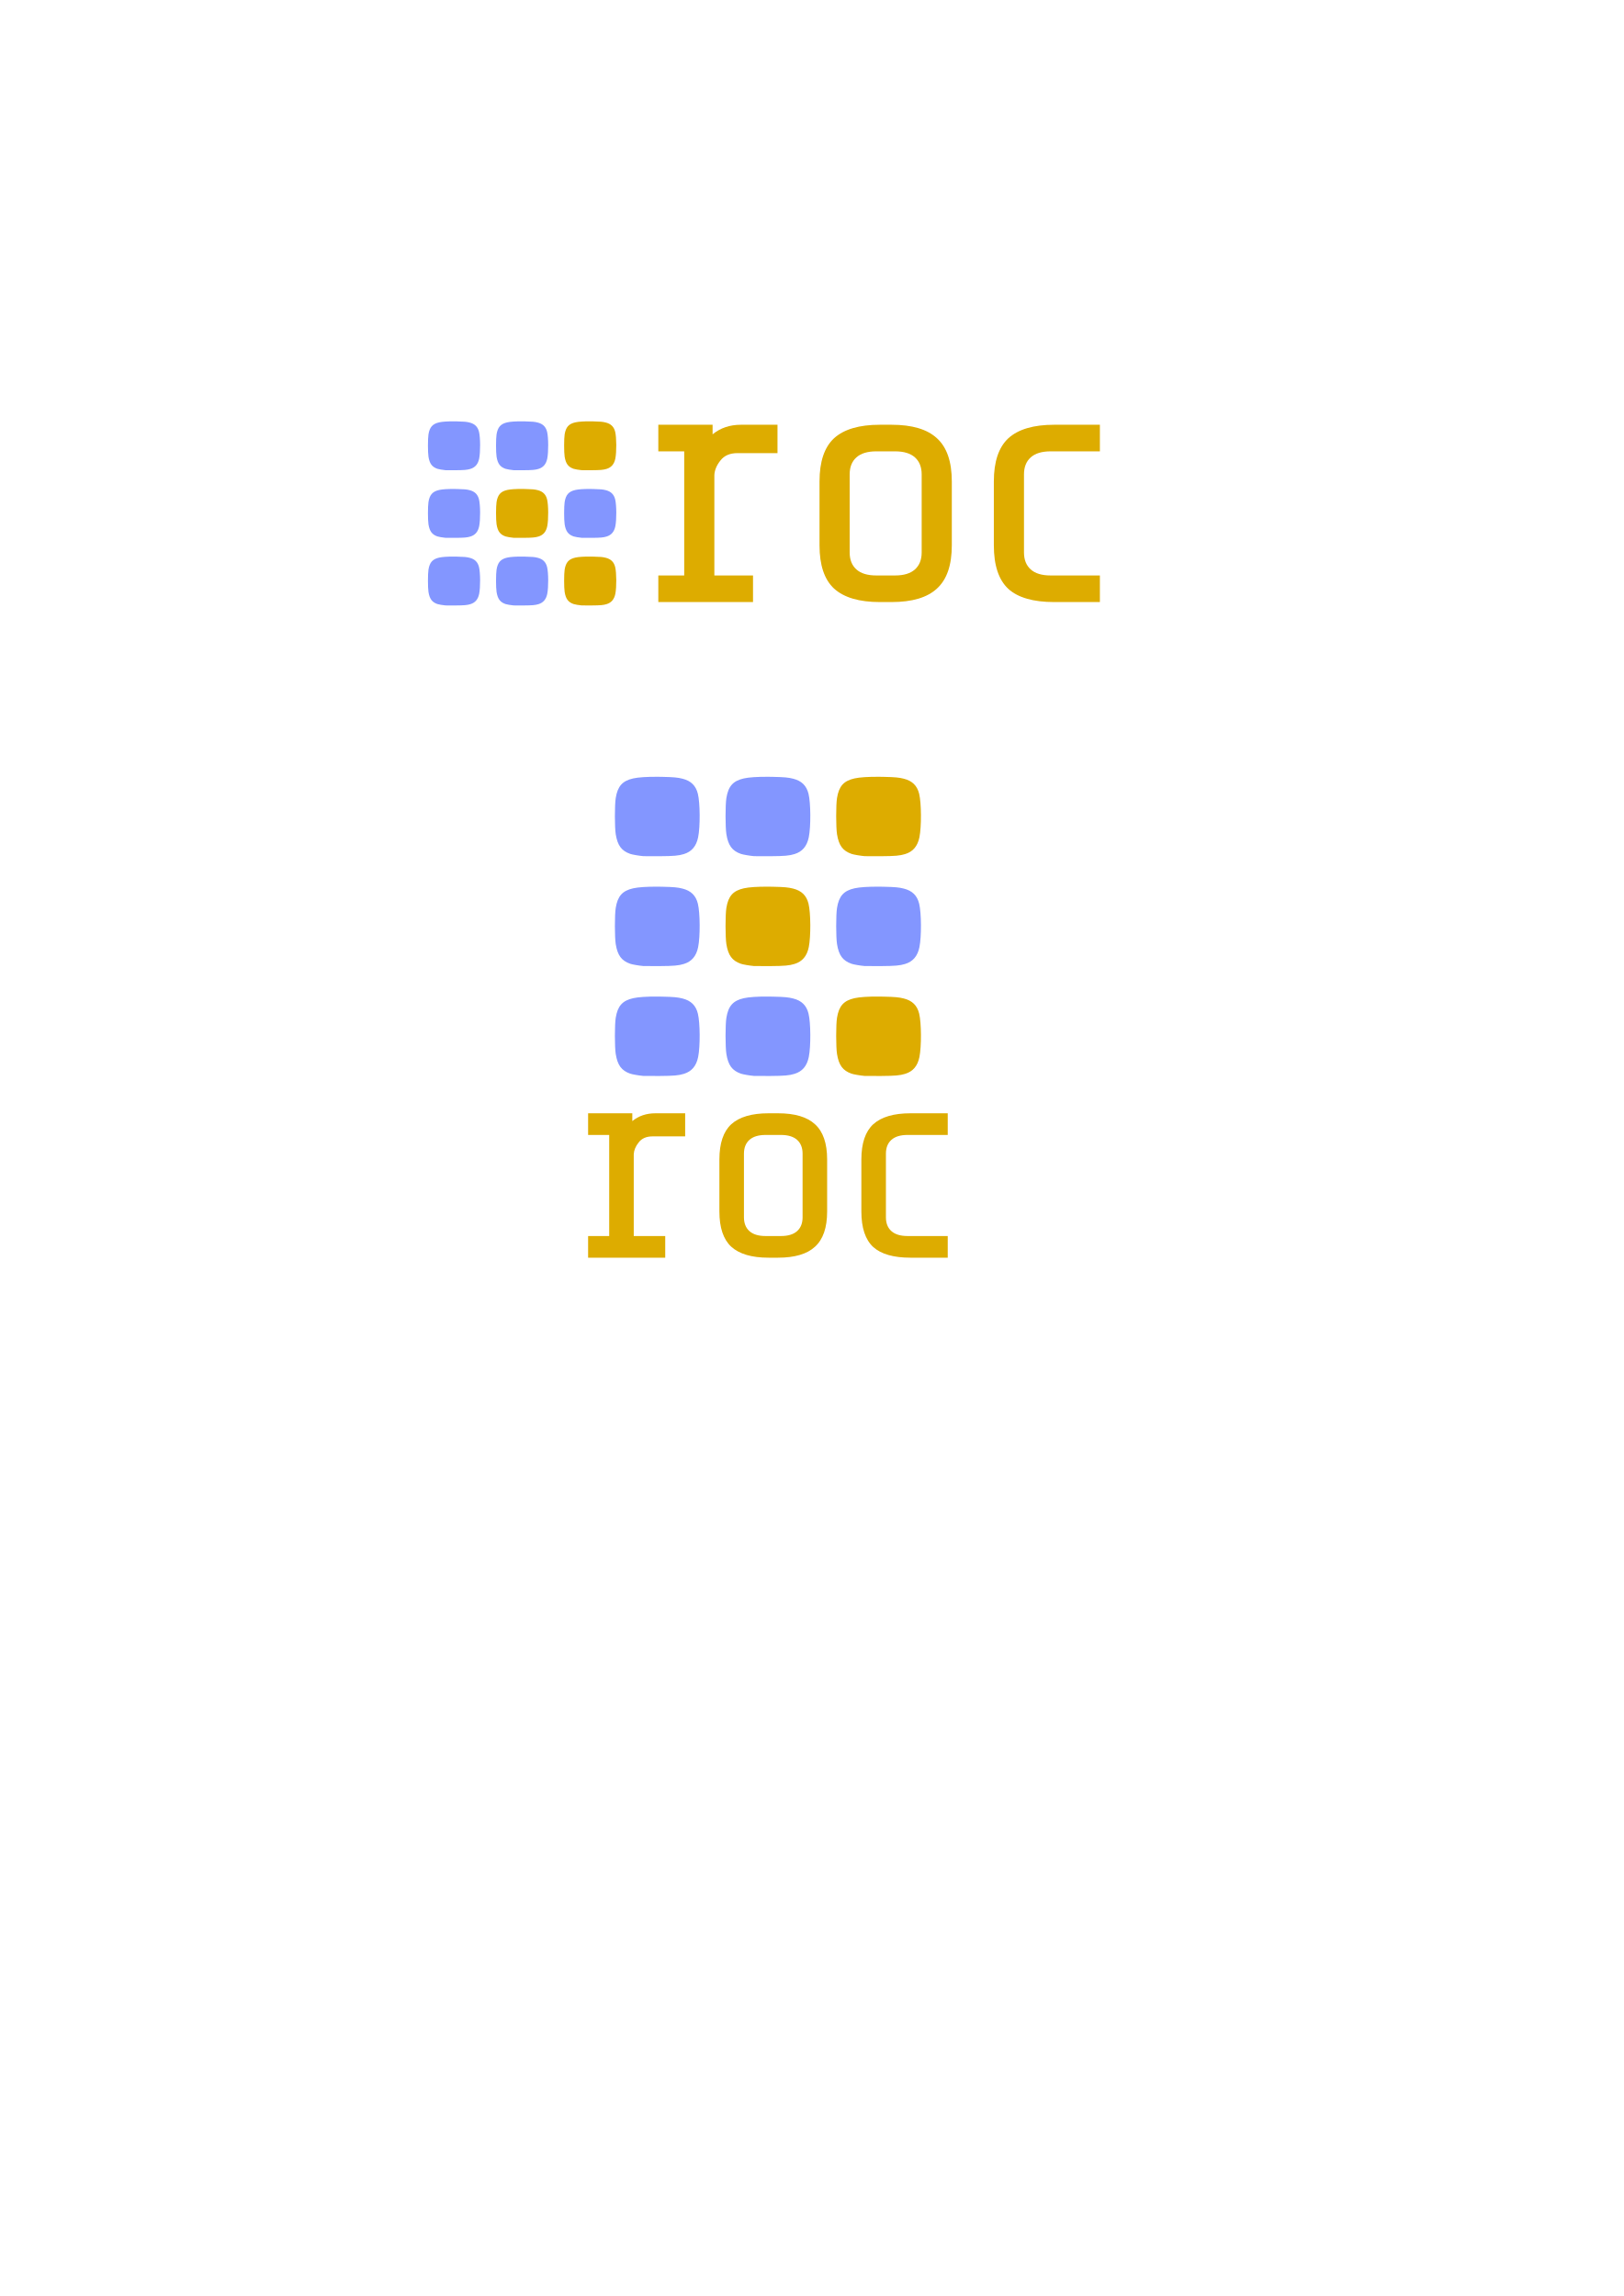
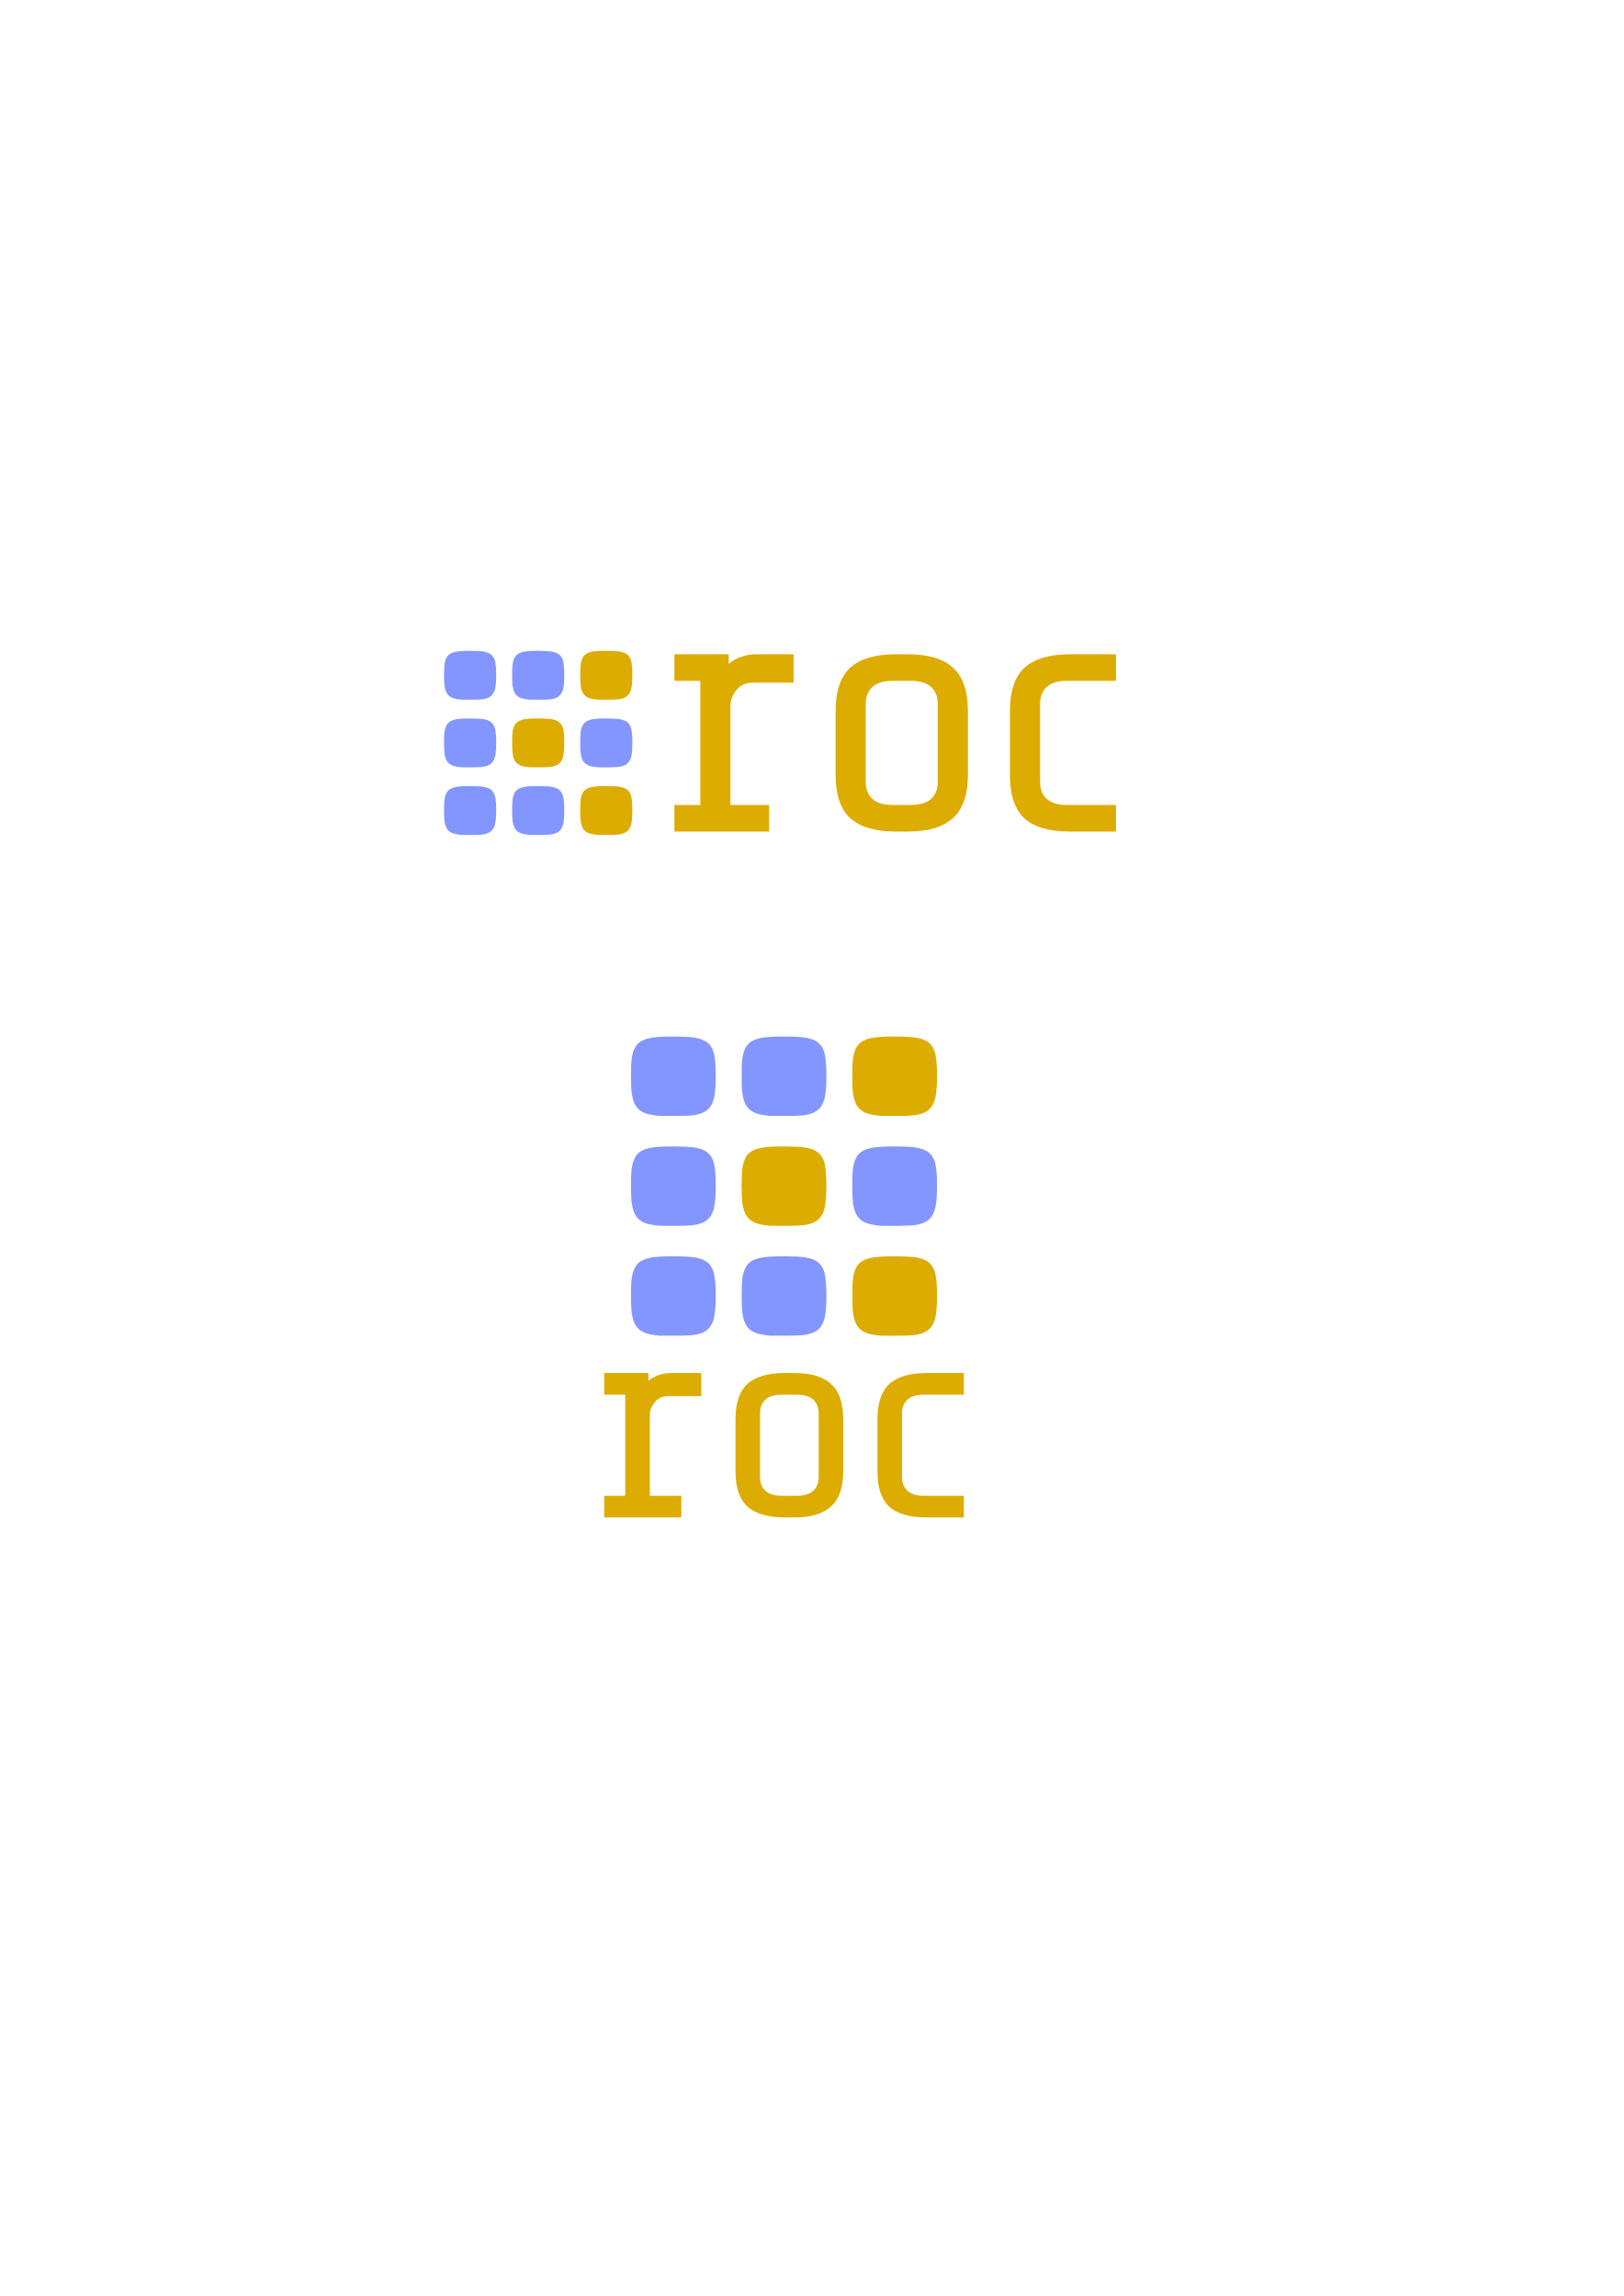
<svg xmlns="http://www.w3.org/2000/svg" width="210mm" height="297mm" viewBox="0 0 210 297" version="1.1" id="svg1" xml:space="preserve">
  <defs id="defs1" />
  <g id="layer1">
    <g id="g4">
      <g id="g3" transform="matrix(1.258121,0,0,1.258121,-38.77099,-21.81391)" />
    </g>
    <g id="g4-4" transform="translate(-58.24741,-38.54793)">
      <g id="g3-9" transform="matrix(1.258121,0,0,1.258121,-38.77099,-21.81391)" />
    </g>
-     <rect style="font-variation-settings:normal;opacity:1;fill:none;fill-opacity:1;stroke:none;stroke-width:0.106;stroke-linecap:butt;stroke-linejoin:miter;stroke-miterlimit:4;stroke-dasharray:none;stroke-dashoffset:0;stroke-opacity:1" id="rect10" width="146.527" height="73.264" x="31.978" y="101.031" ry="0" />
-     <rect style="font-variation-settings:normal;fill:none;fill-opacity:1;stroke:none;stroke-width:0.077;stroke-linecap:butt;stroke-linejoin:miter;stroke-miterlimit:4;stroke-dasharray:none;stroke-dashoffset:0;stroke-opacity:1" id="rect10-2" width="81.57" height="69.772" x="59.142" y="96.699" ry="0" />
-     <g id="g7" transform="translate(22.70587,7.811038)">
+     <rect style="font-variation-settings:normal;opacity:1;fill:none;fill-opacity:1;stroke:none;stroke-width:0.106;stroke-linecap:butt;stroke-linejoin:miter;stroke-miterlimit:4;stroke-dasharray:none;stroke-dashoffset:0;stroke-opacity:1" id="rect10" width="146.527" height="73.264" x="34.06" y="128.552" ry="0" />
+     <rect style="font-variation-settings:normal;fill:none;fill-opacity:1;stroke:none;stroke-width:0.077;stroke-linecap:butt;stroke-linejoin:miter;stroke-miterlimit:4;stroke-dasharray:none;stroke-dashoffset:0;stroke-opacity:1" id="rect10-2" width="81.57" height="69.772" x="61.223" y="130.298" ry="0" />
+     <g id="g7" transform="translate(24.78708,37.498)">
      <g id="g6" transform="translate(-4.776846,-13.25838)">
        <g id="g2" transform="matrix(1.215318,0,0,1.215318,20.9939,-206.7203)" style="fill:#008000">
          <path id="path1-06" style="fill:#ddac00;fill-opacity:1;fill-rule:evenodd" d="m 30.803,219.424 c -0.702,-0.005 -1.262,0.032 -1.594,0.106 -0.708,0.158 -1.021,0.509 -1.147,1.286 -0.073,0.45 -0.073,1.919 4.25e-4,2.371 0.119,0.737 0.377,1.086 0.949,1.288 0.137,0.048 0.563,0.122 0.86,0.148 v 4.3e-4 c 0.068,0.006 0.546,0.007 1.061,0.003 0.947,-0.008 1.236,-0.033 1.587,-0.139 0.515,-0.156 0.819,-0.514 0.938,-1.103 0.141,-0.695 0.131,-2.239 -0.017,-2.845 -0.131,-0.535 -0.451,-0.85 -1.006,-0.99 -0.326,-0.082 -0.557,-0.103 -1.323,-0.121 -0.106,-0.002 -0.209,-0.004 -0.309,-0.005 z m -7.246,7.197 c -0.702,-0.005 -1.262,0.032 -1.594,0.106 -0.708,0.158 -1.021,0.509 -1.147,1.286 -0.073,0.45 -0.072,1.919 8.5e-4,2.371 0.119,0.737 0.377,1.086 0.949,1.288 0.137,0.048 0.563,0.122 0.86,0.148 l -4.25e-4,4.2e-4 c 0.068,0.006 0.546,0.007 1.062,0.003 0.947,-0.008 1.236,-0.033 1.586,-0.139 0.515,-0.156 0.819,-0.514 0.938,-1.103 0.141,-0.696 0.132,-2.239 -0.017,-2.845 -0.131,-0.535 -0.451,-0.85 -1.006,-0.99 -0.326,-0.082 -0.557,-0.103 -1.323,-0.121 -0.106,-0.002 -0.209,-0.004 -0.31,-0.005 z m 7.246,7.198 c -0.702,-0.005 -1.262,0.032 -1.594,0.106 -0.708,0.158 -1.021,0.509 -1.147,1.286 -0.073,0.45 -0.073,1.919 4.25e-4,2.371 0.119,0.737 0.377,1.086 0.949,1.288 0.137,0.048 0.563,0.122 0.86,0.148 v 4.3e-4 c 0.068,0.006 0.546,0.007 1.061,0.003 0.947,-0.008 1.236,-0.033 1.587,-0.139 0.515,-0.156 0.819,-0.514 0.938,-1.103 0.141,-0.695 0.131,-2.239 -0.017,-2.845 -0.131,-0.535 -0.451,-0.85 -1.006,-0.99 -0.326,-0.082 -0.557,-0.103 -1.323,-0.121 -0.106,-0.002 -0.209,-0.004 -0.309,-0.005 z" />
        </g>
        <g id="g5" transform="matrix(0.6943062,0,0,0.6943062,18.05743,23.57308)">
          <path id="path1-8-0" style="fill:#8396ff;fill-opacity:1;stroke-width:0.453" d="m 32.779,52.393 c -1.229,-0.009 -2.209,0.056 -2.79,0.186 -1.239,0.277 -1.787,0.892 -2.007,2.251 -0.128,0.787 -0.127,3.36 7.44e-4,4.15 0.209,1.289 0.659,1.901 1.661,2.254 0.24,0.085 0.985,0.213 1.506,0.26 v 7.44e-4 c 0.119,0.01 0.955,0.013 1.858,0.006 1.658,-0.013 2.164,-0.058 2.778,-0.243 0.901,-0.273 1.434,-0.899 1.643,-1.931 0.247,-1.217 0.23,-3.92 -0.031,-4.98 -0.23,-0.937 -0.789,-1.488 -1.76,-1.733 -0.57,-0.144 -0.976,-0.181 -2.316,-0.211 -0.185,-0.004 -0.366,-0.008 -0.541,-0.009 z m 12.683,0 c -1.229,-0.009 -2.209,0.056 -2.79,0.186 -1.239,0.277 -1.787,0.892 -2.007,2.251 -0.128,0.787 -0.127,3.36 0.002,4.15 0.209,1.289 0.659,1.901 1.661,2.254 0.24,0.085 0.985,0.213 1.506,0.26 l -7.44e-4,7.44e-4 c 0.119,0.01 0.956,0.013 1.858,0.006 1.658,-0.013 2.164,-0.058 2.777,-0.243 0.901,-0.273 1.434,-0.899 1.643,-1.931 0.247,-1.217 0.231,-3.92 -0.03,-4.98 -0.23,-0.937 -0.789,-1.488 -1.76,-1.733 -0.57,-0.144 -0.976,-0.181 -2.316,-0.211 -0.185,-0.004 -0.366,-0.008 -0.542,-0.009 z M 32.779,64.991 c -1.229,-0.009 -2.209,0.056 -2.79,0.186 -1.239,0.277 -1.787,0.892 -2.007,2.251 -0.128,0.787 -0.127,3.36 7.44e-4,4.15 0.209,1.289 0.659,1.901 1.661,2.254 0.24,0.085 0.985,0.213 1.506,0.26 v 7.44e-4 c 0.119,0.01 0.955,0.013 1.858,0.006 1.658,-0.013 2.164,-0.058 2.778,-0.243 0.901,-0.273 1.434,-0.899 1.643,-1.931 0.247,-1.217 0.23,-3.92 -0.031,-4.98 -0.23,-0.937 -0.789,-1.488 -1.76,-1.733 -0.57,-0.144 -0.976,-0.181 -2.316,-0.211 -0.185,-0.004 -0.366,-0.008 -0.541,-0.009 z m 25.368,0 c -1.229,-0.009 -2.209,0.056 -2.79,0.186 -1.239,0.277 -1.787,0.892 -2.007,2.251 -0.128,0.787 -0.127,3.36 7.45e-4,4.15 0.209,1.289 0.659,1.901 1.661,2.254 0.24,0.085 0.985,0.213 1.506,0.26 v 7.44e-4 c 0.119,0.01 0.955,0.013 1.858,0.006 1.658,-0.013 2.164,-0.058 2.778,-0.243 0.901,-0.273 1.434,-0.899 1.643,-1.931 0.247,-1.217 0.23,-3.92 -0.031,-4.98 -0.23,-0.937 -0.789,-1.488 -1.76,-1.733 -0.57,-0.144 -0.976,-0.181 -2.316,-0.211 -0.185,-0.004 -0.366,-0.008 -0.541,-0.009 z M 32.779,77.591 c -1.229,-0.009 -2.209,0.055 -2.79,0.185 -1.239,0.277 -1.787,0.892 -2.007,2.251 -0.128,0.787 -0.127,3.36 7.44e-4,4.15 0.209,1.289 0.659,1.901 1.661,2.254 0.24,0.085 0.985,0.213 1.506,0.26 v 7.44e-4 c 0.119,0.01 0.955,0.013 1.858,0.006 1.658,-0.013 2.164,-0.058 2.778,-0.243 0.901,-0.273 1.434,-0.899 1.643,-1.931 0.247,-1.217 0.23,-3.92 -0.031,-4.98 -0.23,-0.937 -0.789,-1.488 -1.76,-1.733 -0.57,-0.144 -0.976,-0.181 -2.316,-0.211 -0.185,-0.004 -0.366,-0.007 -0.541,-0.008 z m 12.683,0 c -1.229,-0.009 -2.209,0.055 -2.79,0.185 -1.239,0.277 -1.787,0.892 -2.007,2.251 -0.128,0.787 -0.127,3.36 0.002,4.15 0.209,1.289 0.659,1.901 1.661,2.254 0.24,0.085 0.985,0.213 1.506,0.26 l -7.44e-4,7.44e-4 c 0.119,0.01 0.956,0.013 1.858,0.006 1.658,-0.013 2.164,-0.058 2.777,-0.243 0.901,-0.273 1.434,-0.899 1.643,-1.931 0.247,-1.217 0.231,-3.92 -0.03,-4.98 -0.23,-0.937 -0.789,-1.488 -1.76,-1.733 -0.57,-0.144 -0.976,-0.181 -2.316,-0.211 -0.185,-0.004 -0.366,-0.007 -0.542,-0.008 z" />
        </g>
      </g>
      <path id="text2-2" style="font-size:45.871px;font-family:'ShureTechMono Nerd Font';-inkscape-font-specification:'ShureTechMono Nerd Font, Normal';fill:#ddac00;fill-opacity:1;fill-rule:evenodd;stroke-width:0.844" d="m 62.437,47.133 v 3.44 h 3.349 v 16.055 h -3.349 v 3.441 H 74.685 V 66.628 H 69.685 V 53.647 c 0.031,-0.642 0.291,-1.269 0.78,-1.881 0.489,-0.642 1.223,-0.963 2.202,-0.963 h 5.184 v -3.67 h -4.725 c -1.437,0 -2.661,0.412 -3.67,1.238 v -1.238 z" />
      <path d="m 91.084,47.133 c -2.661,0 -4.633,0.581 -5.917,1.743 -1.254,1.162 -1.881,3.027 -1.881,5.596 v 8.257 c 0,2.569 0.627,4.434 1.881,5.597 1.284,1.162 3.257,1.743 5.917,1.743 h 1.514 c 2.661,0 4.618,-0.581 5.871,-1.743 1.284,-1.162 1.927,-3.028 1.927,-5.597 v -8.257 c 0,-2.569 -0.642,-4.434 -1.927,-5.596 -1.254,-1.162 -3.211,-1.743 -5.871,-1.743 z m -0.458,3.44 h 2.431 c 1.131,0 1.988,0.26 2.569,0.78 0.581,0.52 0.872,1.254 0.872,2.202 v 10.092 c 0,0.948 -0.291,1.682 -0.872,2.201 -0.581,0.52 -1.437,0.78 -2.569,0.78 h -2.431 c -1.131,0 -1.988,-0.26 -2.569,-0.78 -0.581,-0.52 -0.872,-1.253 -0.872,-2.201 V 53.555 c 0,-0.948 0.291,-1.682 0.872,-2.202 0.581,-0.52 1.437,-0.78 2.569,-0.78 z" style="font-size:45.871px;font-family:'ShureTechMono Nerd Font';-inkscape-font-specification:'ShureTechMono Nerd Font, Normal';fill:#ddac00;fill-opacity:1;fill-rule:evenodd;stroke-width:0.844" id="path1" />
      <path d="m 113.63,47.133 c -2.661,0 -4.633,0.581 -5.917,1.743 -1.254,1.162 -1.881,3.027 -1.881,5.596 v 8.257 c 0,2.599 0.627,4.48 1.881,5.642 1.254,1.131 3.226,1.698 5.917,1.698 h 5.917 v -3.441 h -6.376 c -1.131,0 -1.988,-0.26 -2.569,-0.78 -0.581,-0.52 -0.872,-1.253 -0.872,-2.201 V 53.555 c 0,-0.948 0.291,-1.682 0.872,-2.202 0.581,-0.52 1.437,-0.78 2.569,-0.78 h 6.376 v -3.44 z" style="font-size:45.871px;font-family:'ShureTechMono Nerd Font';-inkscape-font-specification:'ShureTechMono Nerd Font, Normal';fill:#ddac00;fill-opacity:1;fill-rule:evenodd;stroke-width:0.844" id="path1-6" />
    </g>
-     <g id="g11" transform="matrix(0.9453565,0,0,0.9453565,0.6074353,-1.967609)">
+     <g id="g11" transform="matrix(0.9453565,0,0,0.9453565,2.688642,31.63089)">
      <g id="g1" transform="translate(1.713271,2.298509)">
        <g id="g10" transform="matrix(0.6919042,0,0,0.6919042,36.416,52.17234)">
          <g id="g6-2" transform="matrix(2.484291,0,0,2.484291,-27.41222,-71.03083)">
            <g id="g2-0" transform="matrix(1.215318,0,0,1.215318,20.9939,-206.7203)" style="fill:#008000" />
            <g id="g5-6" transform="matrix(0.6943062,0,0,0.6943062,18.05743,23.57308)">
              <path id="path1-8-0-1" style="fill:#8396ff;fill-opacity:1;stroke:none;stroke-width:0.453" d="m 32.779,52.393 c -1.229,-0.009 -2.209,0.056 -2.791,0.186 -1.239,0.277 -1.787,0.891 -2.007,2.25 -0.128,0.787 -0.127,3.36 8.66e-4,4.15 0.209,1.289 0.659,1.9 1.661,2.253 0.24,0.085 0.985,0.213 1.506,0.26 v 4.33e-4 c 0.119,0.01 0.955,0.013 1.858,0.006 1.658,-0.013 2.164,-0.057 2.778,-0.243 0.901,-0.273 1.434,-0.9 1.643,-1.931 0.247,-1.217 0.23,-3.92 -0.03,-4.98 -0.23,-0.937 -0.789,-1.487 -1.76,-1.732 -0.57,-0.144 -0.975,-0.181 -2.316,-0.212 -0.185,-0.004 -0.366,-0.007 -0.542,-0.008 z m 12.684,0 c -1.229,-0.009 -2.209,0.056 -2.79,0.186 -1.239,0.277 -1.787,0.891 -2.007,2.25 -0.128,0.787 -0.127,3.36 8.66e-4,4.15 0.209,1.289 0.659,1.9 1.661,2.253 0.24,0.085 0.985,0.213 1.506,0.26 v 4.33e-4 c 0.119,0.01 0.956,0.013 1.858,0.006 1.658,-0.013 2.164,-0.057 2.777,-0.243 0.901,-0.273 1.434,-0.9 1.643,-1.931 0.247,-1.217 0.23,-3.92 -0.03,-4.98 -0.23,-0.937 -0.789,-1.487 -1.76,-1.732 -0.57,-0.144 -0.975,-0.181 -2.316,-0.212 -0.185,-0.004 -0.366,-0.007 -0.542,-0.008 z M 32.779,64.992 c -1.229,-0.009 -2.209,0.056 -2.791,0.186 -1.239,0.277 -1.787,0.891 -2.007,2.25 -0.128,0.787 -0.127,3.36 8.66e-4,4.15 0.209,1.289 0.659,1.9 1.661,2.253 0.24,0.085 0.985,0.213 1.506,0.26 v 4.33e-4 c 0.119,0.01 0.955,0.013 1.858,0.006 1.658,-0.013 2.164,-0.058 2.778,-0.244 0.901,-0.273 1.434,-0.899 1.643,-1.93 0.247,-1.217 0.23,-3.92 -0.03,-4.98 -0.23,-0.937 -0.789,-1.487 -1.76,-1.732 -0.57,-0.144 -0.975,-0.181 -2.316,-0.212 -0.185,-0.004 -0.366,-0.007 -0.542,-0.008 z m 25.368,0 c -1.229,-0.009 -2.209,0.056 -2.791,0.186 -1.239,0.277 -1.787,0.891 -2.007,2.25 -0.128,0.787 -0.127,3.36 8.66e-4,4.15 0.209,1.289 0.659,1.9 1.661,2.253 0.24,0.085 0.985,0.213 1.506,0.26 v 4.33e-4 c 0.119,0.01 0.955,0.013 1.858,0.006 1.658,-0.013 2.164,-0.058 2.778,-0.244 0.901,-0.273 1.434,-0.899 1.643,-1.93 0.247,-1.217 0.23,-3.92 -0.03,-4.98 -0.23,-0.937 -0.789,-1.487 -1.76,-1.732 -0.57,-0.144 -0.975,-0.181 -2.316,-0.212 -0.185,-0.004 -0.366,-0.007 -0.542,-0.008 z M 32.779,77.59 c -1.229,-0.009 -2.209,0.056 -2.791,0.186 -1.239,0.277 -1.787,0.891 -2.007,2.25 -0.128,0.787 -0.127,3.36 8.66e-4,4.151 0.209,1.289 0.659,1.9 1.661,2.253 0.24,0.085 0.985,0.213 1.506,0.26 v 4.33e-4 c 0.119,0.01 0.955,0.013 1.858,0.006 1.658,-0.013 2.164,-0.057 2.778,-0.243 0.901,-0.273 1.434,-0.899 1.643,-1.93 0.247,-1.217 0.23,-3.92 -0.03,-4.98 -0.23,-0.937 -0.789,-1.487 -1.76,-1.732 -0.57,-0.144 -0.975,-0.181 -2.316,-0.212 -0.185,-0.004 -0.366,-0.007 -0.542,-0.008 z m 12.684,0 c -1.229,-0.009 -2.209,0.056 -2.79,0.186 -1.239,0.277 -1.787,0.891 -2.007,2.25 -0.128,0.787 -0.127,3.36 8.66e-4,4.151 0.209,1.289 0.659,1.9 1.661,2.253 0.24,0.085 0.985,0.213 1.506,0.26 v 4.33e-4 c 0.119,0.01 0.956,0.013 1.858,0.006 1.658,-0.013 2.164,-0.057 2.777,-0.243 0.901,-0.273 1.434,-0.899 1.643,-1.93 0.247,-1.217 0.23,-3.92 -0.03,-4.98 -0.23,-0.937 -0.789,-1.487 -1.76,-1.732 -0.57,-0.144 -0.975,-0.181 -2.316,-0.212 -0.185,-0.004 -0.366,-0.007 -0.542,-0.008 z" />
              <path id="path1-8-0-0-2" style="fill:#ddac00;fill-opacity:1;stroke-width:0.452;stroke-dasharray:none" d="m 58.146,52.393 c -1.229,-0.009 -2.209,0.056 -2.791,0.186 -1.239,0.277 -1.787,0.891 -2.007,2.25 -0.128,0.787 -0.127,3.36 8.66e-4,4.15 0.209,1.289 0.659,1.9 1.661,2.253 0.24,0.085 0.985,0.213 1.506,0.26 v 4.33e-4 c 0.119,0.01 0.955,0.013 1.858,0.006 1.658,-0.013 2.164,-0.057 2.778,-0.243 0.901,-0.273 1.434,-0.9 1.643,-1.931 0.247,-1.217 0.23,-3.92 -0.03,-4.98 -0.23,-0.937 -0.789,-1.487 -1.76,-1.732 -0.57,-0.144 -0.975,-0.181 -2.316,-0.212 -0.185,-0.004 -0.366,-0.007 -0.542,-0.008 z M 45.462,64.992 c -1.229,-0.009 -2.209,0.056 -2.79,0.186 -1.239,0.277 -1.787,0.891 -2.007,2.25 -0.128,0.787 -0.127,3.36 8.66e-4,4.15 0.209,1.289 0.659,1.9 1.661,2.253 0.24,0.085 0.985,0.213 1.506,0.26 v 4.33e-4 c 0.119,0.01 0.956,0.013 1.858,0.006 1.658,-0.013 2.164,-0.058 2.777,-0.244 0.901,-0.273 1.434,-0.899 1.643,-1.93 0.247,-1.217 0.23,-3.92 -0.03,-4.98 -0.23,-0.937 -0.789,-1.487 -1.76,-1.732 -0.57,-0.144 -0.975,-0.181 -2.316,-0.212 -0.185,-0.004 -0.366,-0.007 -0.542,-0.008 z m 12.684,12.598 c -1.229,-0.009 -2.209,0.056 -2.791,0.186 -1.239,0.277 -1.787,0.891 -2.007,2.25 -0.128,0.787 -0.127,3.36 8.66e-4,4.151 0.209,1.289 0.659,1.9 1.661,2.253 0.24,0.085 0.985,0.213 1.506,0.26 v 4.33e-4 c 0.119,0.01 0.955,0.013 1.858,0.006 1.658,-0.013 2.164,-0.057 2.778,-0.243 0.901,-0.273 1.434,-0.899 1.643,-1.93 0.247,-1.217 0.23,-3.92 -0.03,-4.98 -0.23,-0.937 -0.789,-1.487 -1.76,-1.732 -0.57,-0.144 -0.975,-0.181 -2.316,-0.212 -0.185,-0.004 -0.366,-0.007 -0.542,-0.008 z" />
            </g>
          </g>
          <g id="g9" transform="translate(-71.8017,38.41176)" />
        </g>
      </g>
      <g id="g8">
        <path id="text2-2-9" style="font-size:45.871px;font-family:'ShureTechMono Nerd Font';-inkscape-font-specification:'ShureTechMono Nerd Font, Normal';fill:#ddac00;fill-opacity:1;fill-rule:evenodd;stroke-width:0.727" d="m 79.816,154.415 v 2.964 h 2.885 v 13.831 H 79.816 v 2.964 h 10.552 v -2.964 H 86.06 v -11.184 c 0.026,-0.553 0.25,-1.093 0.672,-1.62 0.422,-0.553 1.054,-0.83 1.897,-0.83 h 4.466 v -3.161 h -4.07 c -1.238,0 -2.292,0.355 -3.162,1.067 v -1.067 z" />
        <path d="m 104.496,154.415 c -2.292,0 -3.991,0.501 -5.098,1.502 -1.08,1.001 -1.62,2.608 -1.62,4.821 v 7.113 c 0,2.213 0.54,3.82 1.62,4.821 1.107,1.001 2.806,1.502 5.098,1.502 h 1.304 c 2.292,0 3.978,-0.5 5.058,-1.502 1.107,-1.001 1.66,-2.608 1.66,-4.821 v -7.113 c 0,-2.213 -0.553,-3.82 -1.66,-4.821 -1.08,-1.001 -2.766,-1.502 -5.058,-1.502 z m -0.395,2.964 h 2.094 c 0.975,0 1.712,0.224 2.213,0.672 0.501,0.448 0.751,1.08 0.751,1.897 v 8.694 c 0,0.817 -0.25,1.449 -0.751,1.897 -0.501,0.448 -1.238,0.672 -2.213,0.672 h -2.094 c -0.975,0 -1.712,-0.224 -2.213,-0.672 -0.501,-0.448 -0.751,-1.08 -0.751,-1.897 v -8.694 c 0,-0.817 0.25,-1.449 0.751,-1.897 0.501,-0.448 1.238,-0.672 2.213,-0.672 z" style="font-size:45.871px;font-family:'ShureTechMono Nerd Font';-inkscape-font-specification:'ShureTechMono Nerd Font, Normal';fill:#ddac00;fill-opacity:1;fill-rule:evenodd;stroke-width:0.727" id="path1-3" />
        <path d="m 123.919,154.415 c -2.292,0 -3.991,0.501 -5.097,1.502 -1.08,1.001 -1.621,2.608 -1.621,4.821 v 7.113 c 0,2.239 0.54,3.859 1.621,4.861 1.08,0.975 2.779,1.462 5.097,1.462 h 5.098 v -2.964 h -5.493 c -0.975,0 -1.712,-0.224 -2.213,-0.672 -0.501,-0.448 -0.751,-1.08 -0.751,-1.897 v -8.694 c 0,-0.817 0.25,-1.449 0.751,-1.897 0.501,-0.448 1.238,-0.672 2.213,-0.672 h 5.493 v -2.964 z" style="font-size:45.871px;font-family:'ShureTechMono Nerd Font';-inkscape-font-specification:'ShureTechMono Nerd Font, Normal';fill:#ddac00;fill-opacity:1;fill-rule:evenodd;stroke-width:0.727" id="path1-6-5" />
      </g>
    </g>
  </g>
</svg>
